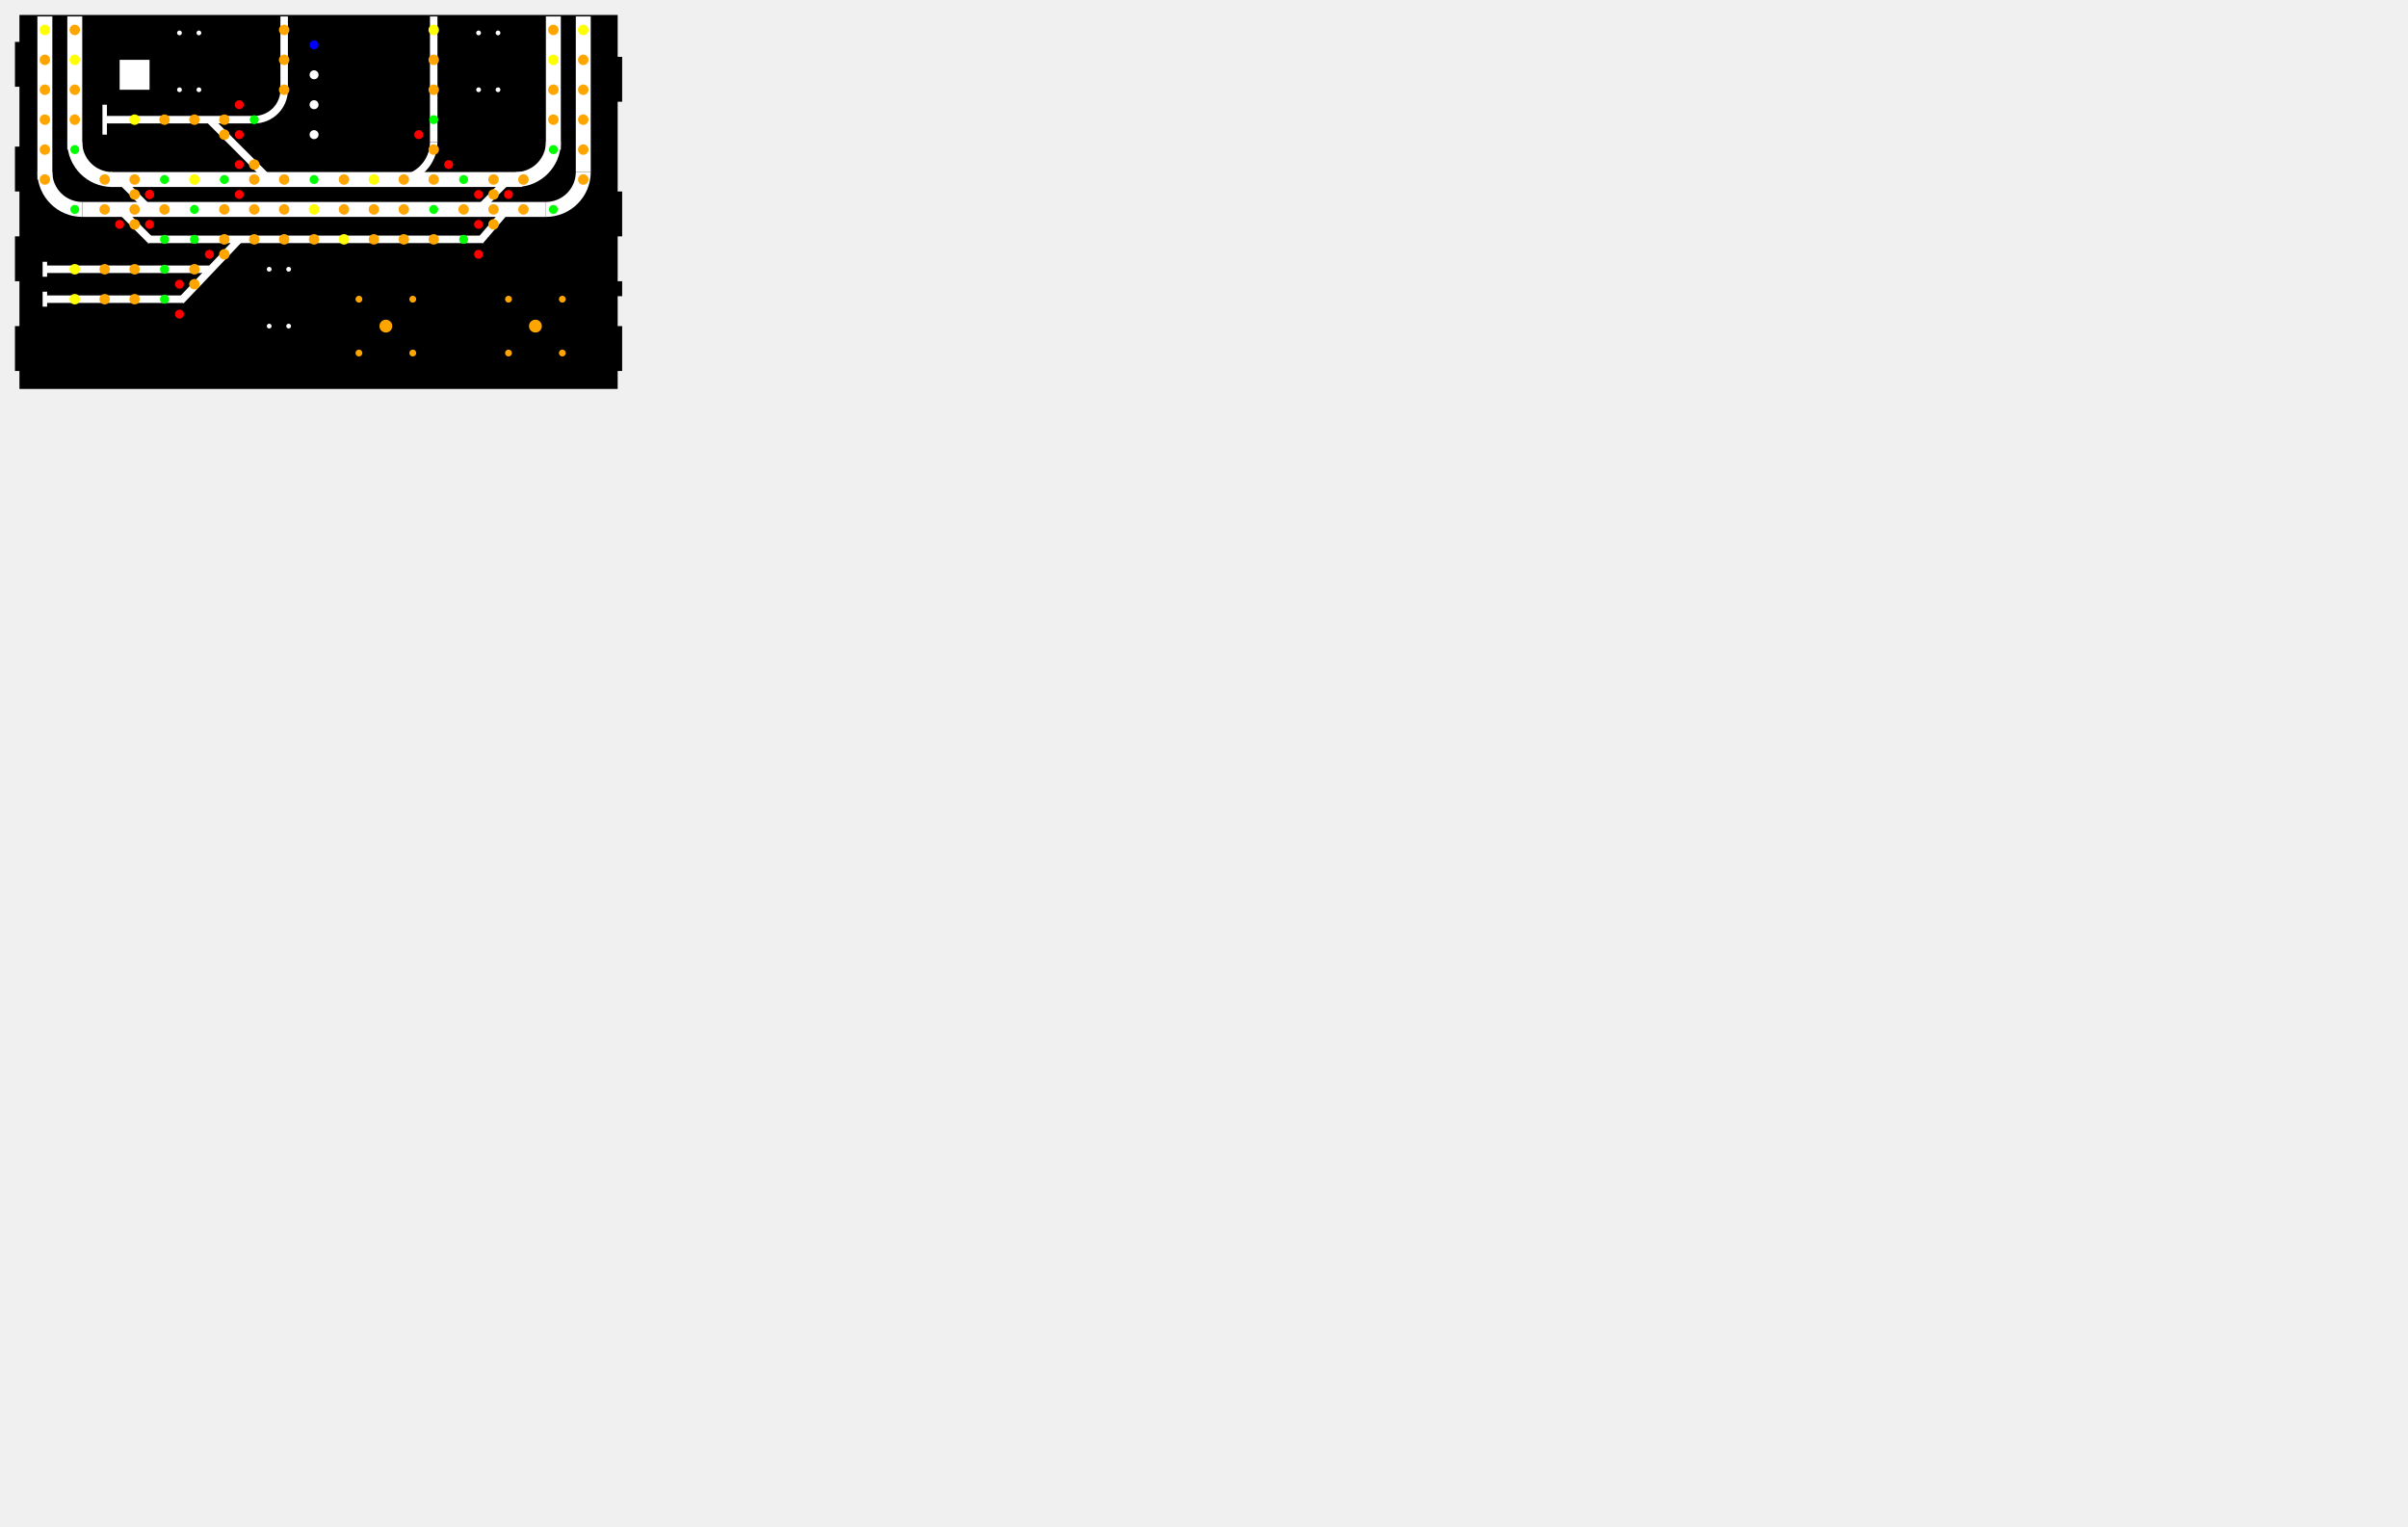
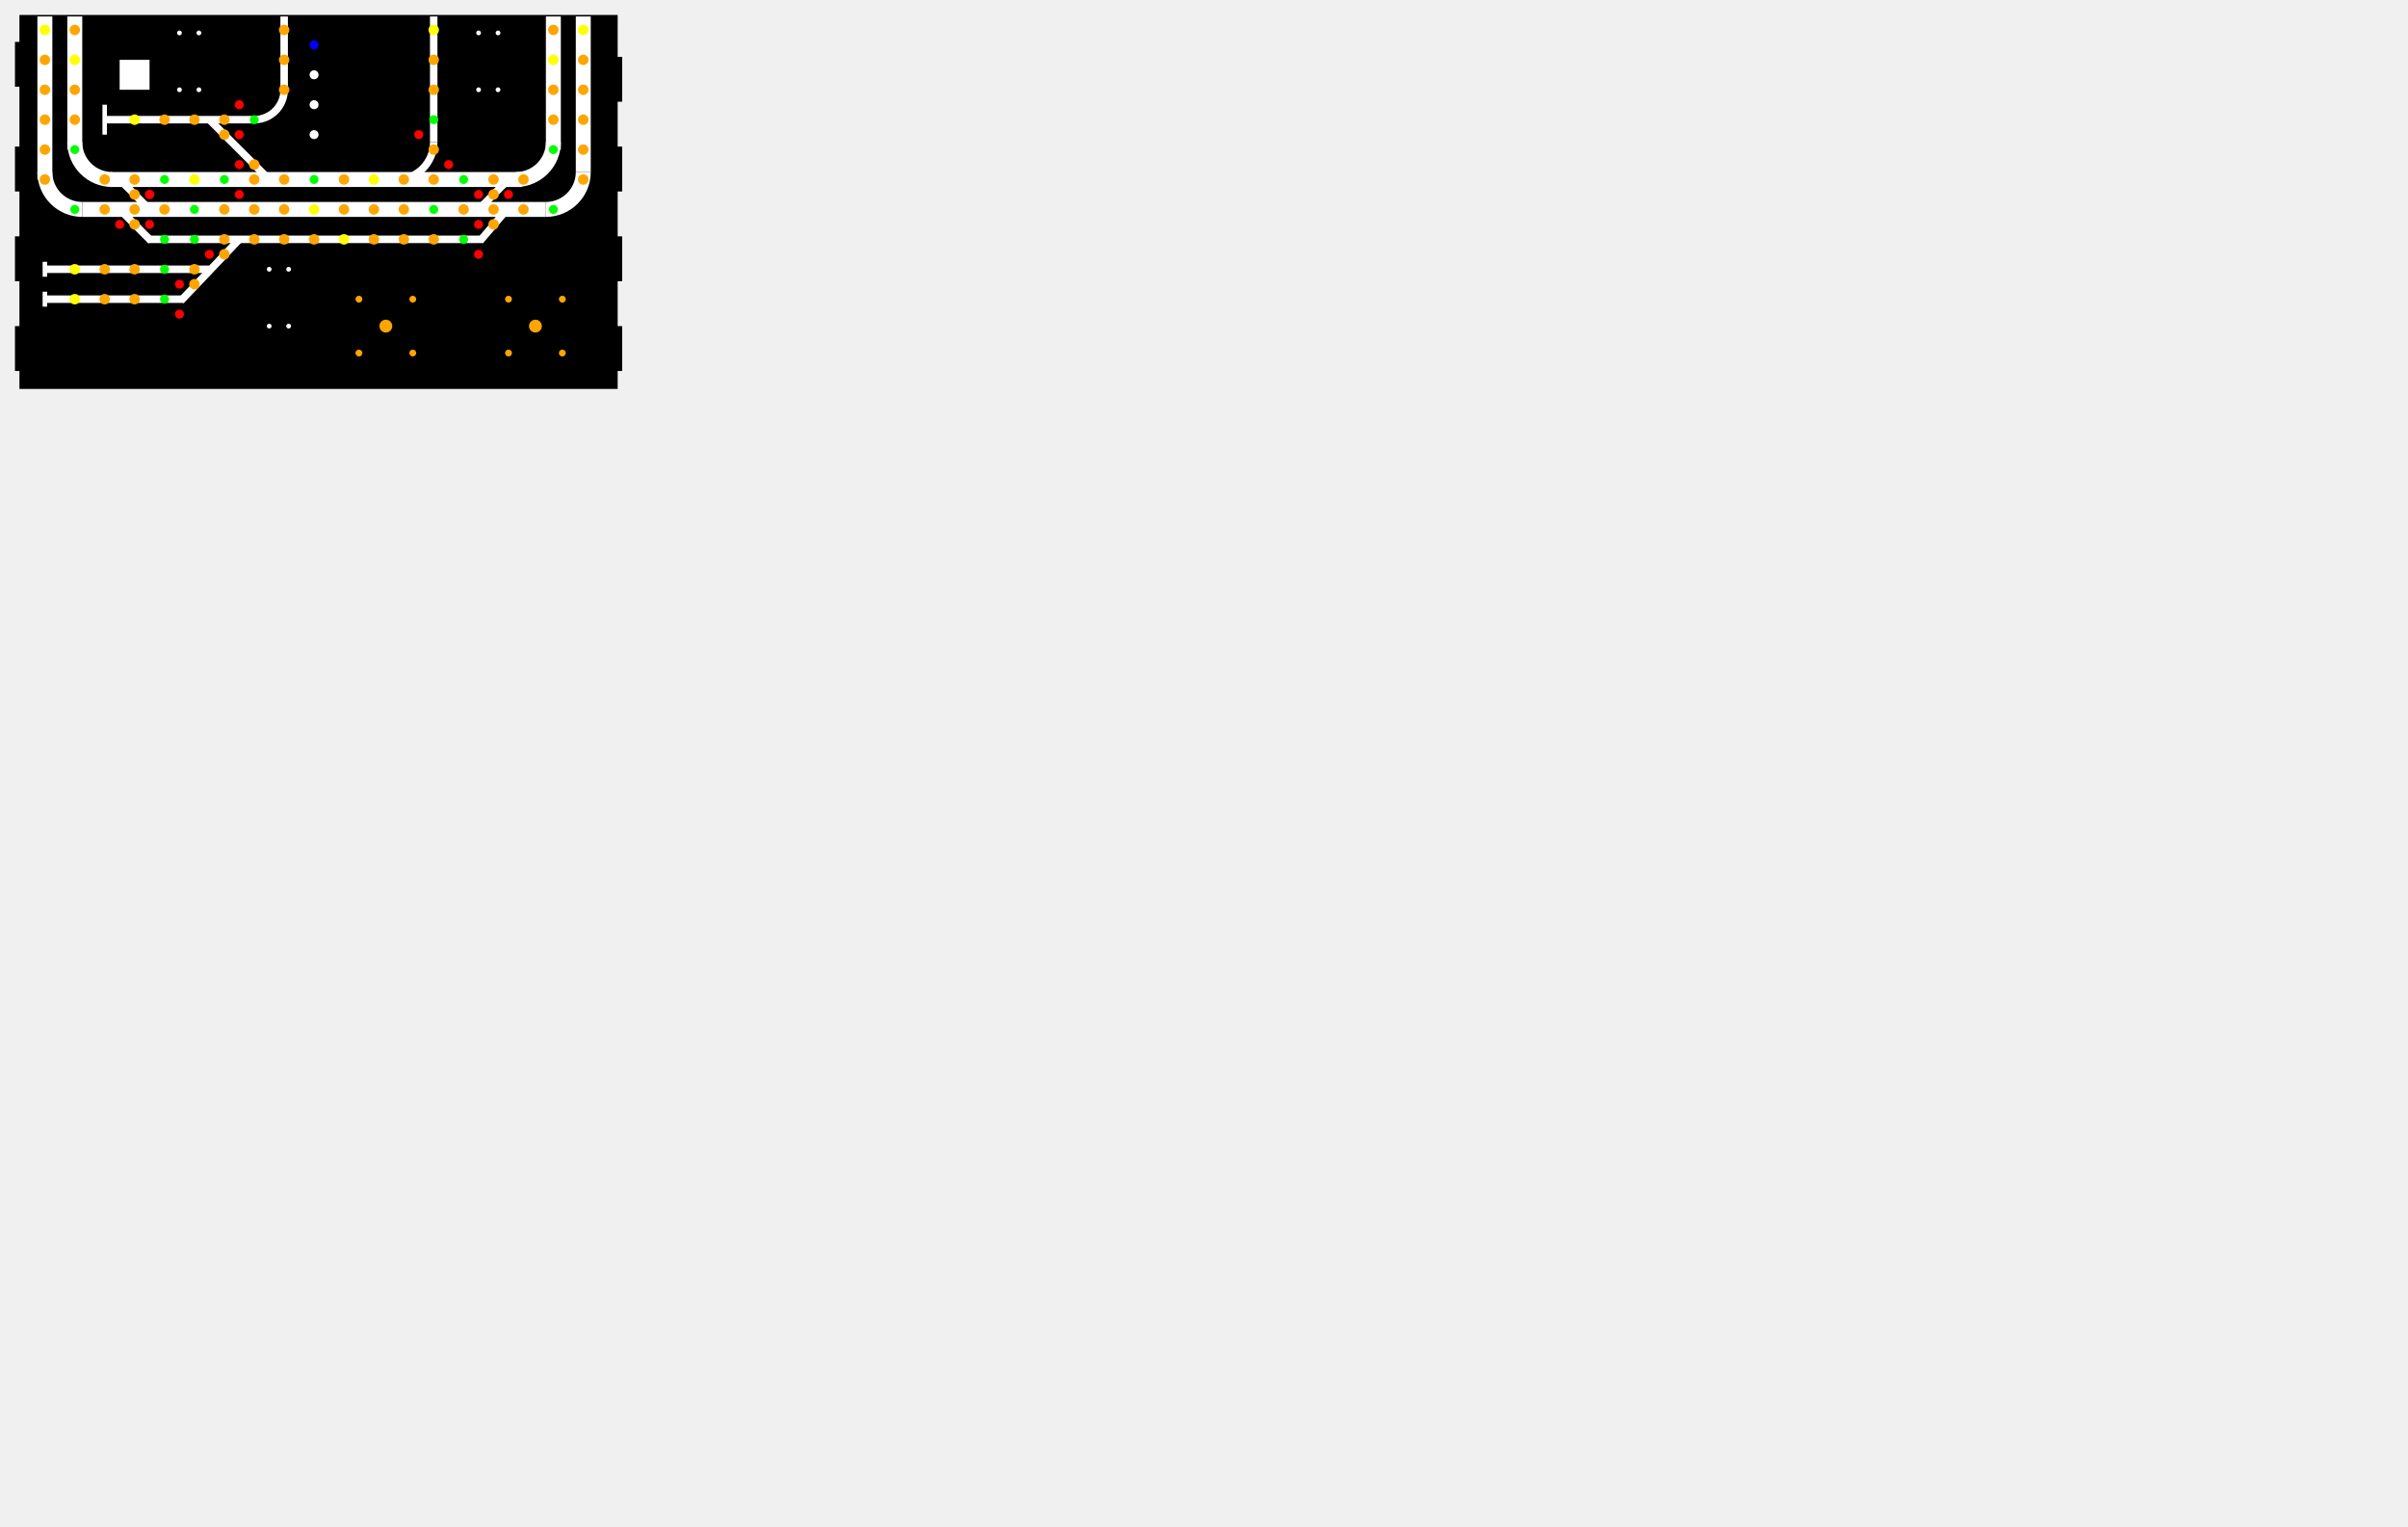
<svg xmlns="http://www.w3.org/2000/svg" id="north" width="426mm" height="270mm" version="1.1">
  <defs id="defs9287" />
  <style>

	</style>
-   <polyline points="      13,10      13,28      10,28      10,58      13,58      13,98      10,98      10,128      13,128      13,158      10,158      10,188      13,188      13,218      10,218      10,248      13,248      13,260      413,260      413,248      416,248      416,218      413,218      413,188      416,188      416,158      413,158      413,128      416,128      416,198      413,198      413,68      416,68      416,38      413,38      413,10      10,10      " id="polyline8941" />
+   <polyline points="      13,10      13,28      10,28      10,58      13,58      13,98      10,98      10,128      13,128      13,158      10,158      10,188      13,188      13,218      10,218      10,248      13,248      13,260      413,260      413,248      416,248      416,218      413,218      413,188      416,188      416,158      413,158      413,128      416,128      416,98      413,98      413,68      416,68      416,38      413,38      413,10      10,10      " id="polyline8941" />
  <circle cx="120" cy="22" r="1.6" fill="white" />
  <circle cx="120" cy="60" r="1.6" fill="white" />
  <circle cx="133" cy="22" r="1.6" fill="white" />
  <circle cx="133" cy="60" r="1.6" fill="white" />
  <circle cx="180" cy="180" r="1.6" fill="white" />
  <circle cx="193" cy="180" r="1.6" fill="white" />
  <circle cx="180" cy="218" r="1.6" fill="white" />
  <circle cx="193" cy="218" r="1.6" fill="white" />
  <circle cx="320" cy="22" r="1.6" fill="white" />
  <circle cx="320" cy="60" r="1.6" fill="white" />
  <circle cx="333" cy="22" r="1.6" fill="white" />
  <circle cx="333" cy="60" r="1.6" fill="white" />
  <circle cx="340" cy="200" r="2.3" fill="#ffa500" id="circle8943" />
  <circle cx="340" cy="236" r="2.3" fill="#ffa500" id="circle8945" />
  <circle cx="358" cy="218" r="4.3" fill="#ffa500" id="circle8947" />
  <circle cx="376" cy="236" r="2.3" fill="#ffa500" id="circle8949" />
  <circle cx="376" cy="200" r="2.3" fill="#ffa500" id="circle8951" />
  <circle cx="240" cy="200" r="2.3" fill="#ffa500" id="circle8953" />
  <circle cx="240" cy="236" r="2.3" fill="#ffa500" id="circle8955" />
  <circle cx="258" cy="218" r="4.3" fill="#ffa500" id="circle8957" />
  <circle cx="276" cy="236" r="2.3" fill="#ffa500" id="circle8959" />
  <circle cx="276" cy="200" r="2.3" fill="#ffa500" id="circle8961" />
  <polyline points="   80,40   80,60   100,60   100,40   80,40" fill="#ffffff" id="polyline8963" />
  <circle cx="210" cy="30" r="3" fill="blue" id="circle8965" />
  <circle cx="210" cy="50" r="3" fill="#ffffff" id="circle8967" />
  <circle cx="210" cy="70" r="3" fill="#ffffff" id="circle8969" />
  <circle cx="210" cy="90" r="3" fill="#ffffff" id="circle8971" />
  <line x1="99" y1="160" x2="323" y2="160" stroke="#ffffff" stroke-width="5" id="line8973" />
  <line x1="80" y1="140" x2="101" y2="161" stroke="#ffffff" stroke-width="5" id="line8975" />
  <line x1="339" y1="140" x2="321" y2="161" stroke="#ffffff" stroke-width="5" id="line8977" />
  <line x1="30" y1="180" x2="140" y2="180" stroke="#ffffff" stroke-width="5" id="line8979" />
  <line x1="30" y1="200" x2="123" y2="200" stroke="#ffffff" stroke-width="5" id="line8981" />
  <line x1="121" y1="201" x2="160" y2="160" stroke="#ffffff" stroke-width="5" id="line8983" />
  <line x1="30" y1="175" x2="30" y2="185" stroke="#ffffff" stroke-width="3" id="line8985" />
  <line x1="30" y1="195" x2="30" y2="205" stroke="#ffffff" stroke-width="3" id="line8987" />
  <line x1="70" y1="80" x2="170" y2="80" stroke="#ffffff" stroke-width="5" id="line8989" />
  <path d="M 190,60 A 20,20 0 0 1 170,80" fill="none" stroke="#ffffff" stroke-width="5" id="path8991" />
  <line x1="190" y1="11" x2="190" y2="60" stroke="#ffffff" stroke-width="5" id="line8993" />
  <line x1="70" y1="70" x2="70" y2="90" stroke="#ffffff" stroke-width="3" id="line8995" />
  <line x1="140" y1="80" x2="180" y2="120" stroke="#ffffff" stroke-width="5" id="line8997" />
  <path d="m 290,95 a 25,25 0 0 1 -25,25" fill="none" stroke="#ffffff" stroke-width="5" id="path8999" />
  <line x1="290" y1="11" x2="290" y2="95" stroke="#ffffff" stroke-width="5" id="line9001" />
  <line x1="50" y1="11" x2="50" y2="100" stroke="#ffffff" stroke-width="10" id="line9003" />
  <path d="M 75,120 A 25,25 0 0 1 50,95" fill="none" stroke="#ffffff" stroke-width="10" id="path9005" />
  <line x1="74" y1="120" x2="349" y2="120" stroke="#ffffff" stroke-width="10" id="line9007" />
  <path d="m 370,95 a 25,25 0 0 1 -25,25" fill="none" stroke="#ffffff" stroke-width="10" id="path9009" />
  <line x1="370" y1="11" x2="370" y2="100" stroke="#ffffff" stroke-width="10" id="line9011" />
  <line x1="30" y1="11" x2="30" y2="120" stroke="#ffffff" stroke-width="10" id="line9013" />
  <path d="M 55,140 A 25,25 0 0 1 30,115" fill="none" stroke="#ffffff" stroke-width="10" id="path9015" />
  <line x1="55" y1="140" x2="365" y2="140" stroke="#ffffff" stroke-width="10" id="line9017" />
  <path d="m 390,115 a 25,25 0 0 1 -25,25" fill="none" stroke="#ffffff" stroke-width="10" id="path9019" />
  <line x1="390" y1="11" x2="390" y2="115" stroke="#ffffff" stroke-width="10" id="line9021" />
  <line x1="80" y1="120" x2="100" y2="140" stroke="#ffffff" stroke-width="5" id="line9023" />
  <line x1="340" y1="120" x2="320" y2="140" stroke="#ffffff" stroke-width="5" id="line9025" />
  <g id="gleis1_1" class="unpowered">
    <circle cx="50" cy="20" fill="orange" r="3.5" />
    <circle cx="50" cy="40" fill="yellow" r="3.5" />
    <circle cx="50" cy="60" fill="orange" r="3.5" />
    <circle cx="50" cy="80" fill="orange" r="3.5" />
    <circle cx="50" cy="100" fill="lime" r="3" />
    <circle cx="70" cy="120" fill="orange" r="3.5" />
  </g>
  <g id="gleis1_2" class="unpowered">
    <circle cx="100" cy="130" r="3" fill="#ff0000" id="circle9040" />
    <circle cx="90" cy="120" fill="orange" r="3.5" />
    <circle cx="110" cy="120" fill="lime" r="3" />
    <circle cx="130" cy="120" fill="yellow" r="3.5" />
    <circle cx="150" cy="120" fill="lime" r="3" />
    <circle cx="170" cy="120" fill="orange" r="3.5" />
    <circle cx="160" cy="130" r="3" fill="#ff0000" id="circle9052" />
  </g>
  <g id="gleis1_3" class="unpowered">
    <circle cx="190" cy="120" fill="orange" r="3.5" />
    <circle cx="210" cy="120" fill="lime" r="3" />
    <circle cx="230" cy="120" fill="orange" r="3.5" />
    <circle cx="250" cy="120" fill="yellow" r="3.5" />
    <circle cx="270" cy="120" fill="orange" r="3.5" />
  </g>
  <g id="gleis1_4" class="unpowered">
    <circle cx="300" cy="110" r="3" fill="#ff0000" id="circle9066" />
    <circle cx="290" cy="120" fill="orange" r="3.5" />
    <circle cx="310" cy="120" fill="lime" r="3" />
    <circle cx="330" cy="120" fill="orange" r="3.5" />
    <circle cx="320" cy="130" r="3" fill="#ff0000" id="circle9074" />
  </g>
  <g id="gleis1_5" class="unpowered">
    <circle cx="350" cy="120" fill="orange" r="3.5" />
    <circle cx="370" cy="100" fill="lime" r="3" />
    <circle cx="370" cy="80" fill="orange" r="3.5" />
    <circle cx="370" cy="60" fill="orange" r="3.5" />
    <circle cx="370" cy="40" fill="yellow" r="3.5" />
    <circle cx="370" cy="20" fill="orange" r="3.5" />
  </g>
  <g id="gleis2_1" class="unpowered">
    <circle cx="30" cy="20" fill="yellow" r="3.5" />
    <circle cx="30" cy="40" fill="orange" r="3.5" />
    <circle cx="30" cy="60" fill="orange" r="3.5" />
    <circle cx="30" cy="80" fill="orange" r="3.5" />
    <circle cx="30" cy="100" fill="orange" r="3.5" />
    <circle cx="30" cy="120" fill="orange" r="3.5" />
    <circle cx="50" cy="140" fill="lime" r="3" />
    <circle cx="70" cy="140" fill="orange" r="3.5" />
    <circle cx="80" cy="150" r="3" fill="#ff0000" id="circle9106" />
  </g>
  <g id="gleis2_2" class="unpowered">
    <circle cx="90" cy="140" fill="orange" r="3.5" />
  </g>
  <g id="gleis12" class="unpowered">
    <circle cx="90" cy="130" fill="orange" r="3.5" />
  </g>
  <g id="gleis2_3" class="unpowered">
    <circle cx="100" cy="130" r="3" fill="#ff0000" id="circle9115" />
    <circle cx="110" cy="140" fill="orange" r="3.5" />
    <circle cx="130" cy="140" fill="lime" r="3" />
    <circle cx="150" cy="140" fill="orange" r="3.5" />
    <circle cx="170" cy="140" fill="orange" r="3.5" />
    <circle cx="190" cy="140" fill="orange" r="3.5" />
    <circle cx="210" cy="140" fill="yellow" r="3.5" />
    <circle cx="230" cy="140" fill="orange" r="3.5" />
    <circle cx="250" cy="140" fill="orange" r="3.5" />
    <circle cx="270" cy="140" fill="orange" r="3.5" />
    <circle cx="290" cy="140" fill="lime" r="3" />
    <circle cx="310" cy="140" fill="orange" r="3.5" />
    <circle cx="320" cy="150" r="3" fill="#ff0000" id="circle9139" />
  </g>
  <g id="gleis2_4" class="unpowered">
    <circle cx="330" cy="140" fill="orange" r="3.5" />
  </g>
  <g id="gleis21" class="unpowered">
    <circle cx="330" cy="130" fill="orange" r="3.5" />
  </g>
  <g id="gleis2_5" class="unpowered">
    <circle cx="340" cy="130" r="3" fill="#ff0000" id="circle9148" />
    <circle cx="350" cy="140" fill="orange" r="3.5" />
    <circle cx="370" cy="140" fill="lime" r="3" />
    <circle cx="390" cy="120" fill="orange" r="3.5" />
    <circle cx="390" cy="100" fill="orange" r="3.5" />
    <circle cx="390" cy="80" fill="orange" r="3.5" />
    <circle cx="390" cy="60" fill="orange" r="3.5" />
    <circle cx="390" cy="40" fill="orange" r="3.5" />
    <circle cx="390" cy="20" fill="yellow" r="3.5" />
  </g>
  <g id="gleis3_1" class="unpowered">
    <circle cx="100" cy="150" r="3" fill="#ff0000" id="circle9167" />
    <circle cx="90" cy="150" fill="orange" r="3.5" />
    <circle cx="110" cy="160" fill="lime" r="3" />
    <circle cx="130" cy="160" fill="lime" r="3" />
    <circle cx="150" cy="160" fill="orange" r="3.5" />
    <circle cx="140" cy="170" r="3" fill="#ff0000" id="circle9177" />
  </g>
  <g id="gleis3_2" class="unpowered">
    <circle cx="170" cy="160" fill="orange" r="3.5" />
    <circle cx="190" cy="160" fill="orange" r="3.5" />
    <circle cx="210" cy="160" fill="orange" r="3.5" />
    <circle cx="230" cy="160" fill="yellow" r="3.5" />
    <circle cx="250" cy="160" fill="orange" r="3.5" />
    <circle cx="270" cy="160" fill="orange" r="3.5" />
    <circle cx="290" cy="160" fill="orange" r="3.5" />
    <circle cx="310" cy="160" fill="lime" r="3" />
    <circle cx="330" cy="150" fill="orange" r="3.5" />
    <circle cx="320" cy="170" r="3" fill="#ff0000" id="circle9198" />
  </g>
  <g id="gleis4_1" class="unpowered">
    <circle cx="50" cy="180" fill="yellow" r="3.5" />
    <circle cx="70" cy="180" fill="orange" r="3.5" />
    <circle cx="90" cy="180" fill="orange" r="3.5" />
    <circle cx="110" cy="180" fill="lime" r="3" />
    <circle cx="130" cy="180" fill="orange" r="3.5" />
    <circle cx="120" cy="190" r="3" fill="#ff0000" id="circle9211" />
  </g>
  <g id="gleis5_1" class="unpowered">
    <circle cx="50" cy="200" fill="yellow" r="3.5" />
    <circle cx="110" cy="200" fill="lime" r="3" />
    <circle cx="70" cy="200" fill="orange" r="3.5" />
    <circle cx="90" cy="200" fill="orange" r="3.5" />
    <circle cx="130" cy="190" fill="orange" r="3.5" />
    <circle cx="120" cy="210" r="3" fill="#ff0000" id="circle9224" />
  </g>
  <g id="gleis5_2" class="unpowered">
    <circle cx="150" cy="170" fill="orange" r="3.5" />
  </g>
  <g id="gleis6_1" class="unpowered">
    <circle cx="90" cy="80" fill="yellow" r="3.5" />
    <circle cx="110" cy="80" fill="orange" r="3.5" />
    <circle cx="130" cy="80" fill="orange" r="3.5" />
  </g>
  <g id="gleis6_2" class="unpowered">
    <circle cx="160" cy="90" r="3" fill="#ff0000" id="circle9237" />
    <circle cx="150" cy="90" fill="orange" r="3.5" />
    <circle cx="170" cy="110" fill="orange" r="3.5" />
    <circle cx="160" cy="110" r="3" fill="#ff0000" id="circle9243" />
  </g>
  <g id="gleis6_3" class="unpowered">
    <circle cx="150" cy="80" fill="orange" r="3.5" />
    <circle cx="160" cy="70" r="3" fill="#ff0000" id="circle9248" />
    <circle cx="170" cy="80" fill="lime" r="3" />
    <circle cx="190" cy="60" fill="orange" r="3.5" />
    <circle cx="190" cy="40" fill="orange" r="3.5" />
    <circle cx="190" cy="20" fill="orange" r="3.5" />
  </g>
  <g id="gleis7_1" class="unpowered">
    <circle cx="290" cy="20" fill="yellow" r="3.5" />
    <circle cx="290" cy="40" fill="orange" r="3.5" />
    <circle cx="290" cy="60" fill="orange" r="3.5" />
    <circle cx="290" cy="80" fill="lime" r="3" />
    <circle cx="290" cy="100" fill="orange" r="3.5" />
    <circle cx="280" cy="90" r="3" fill="#ff0000" id="circle9269" />
  </g>
</svg>
